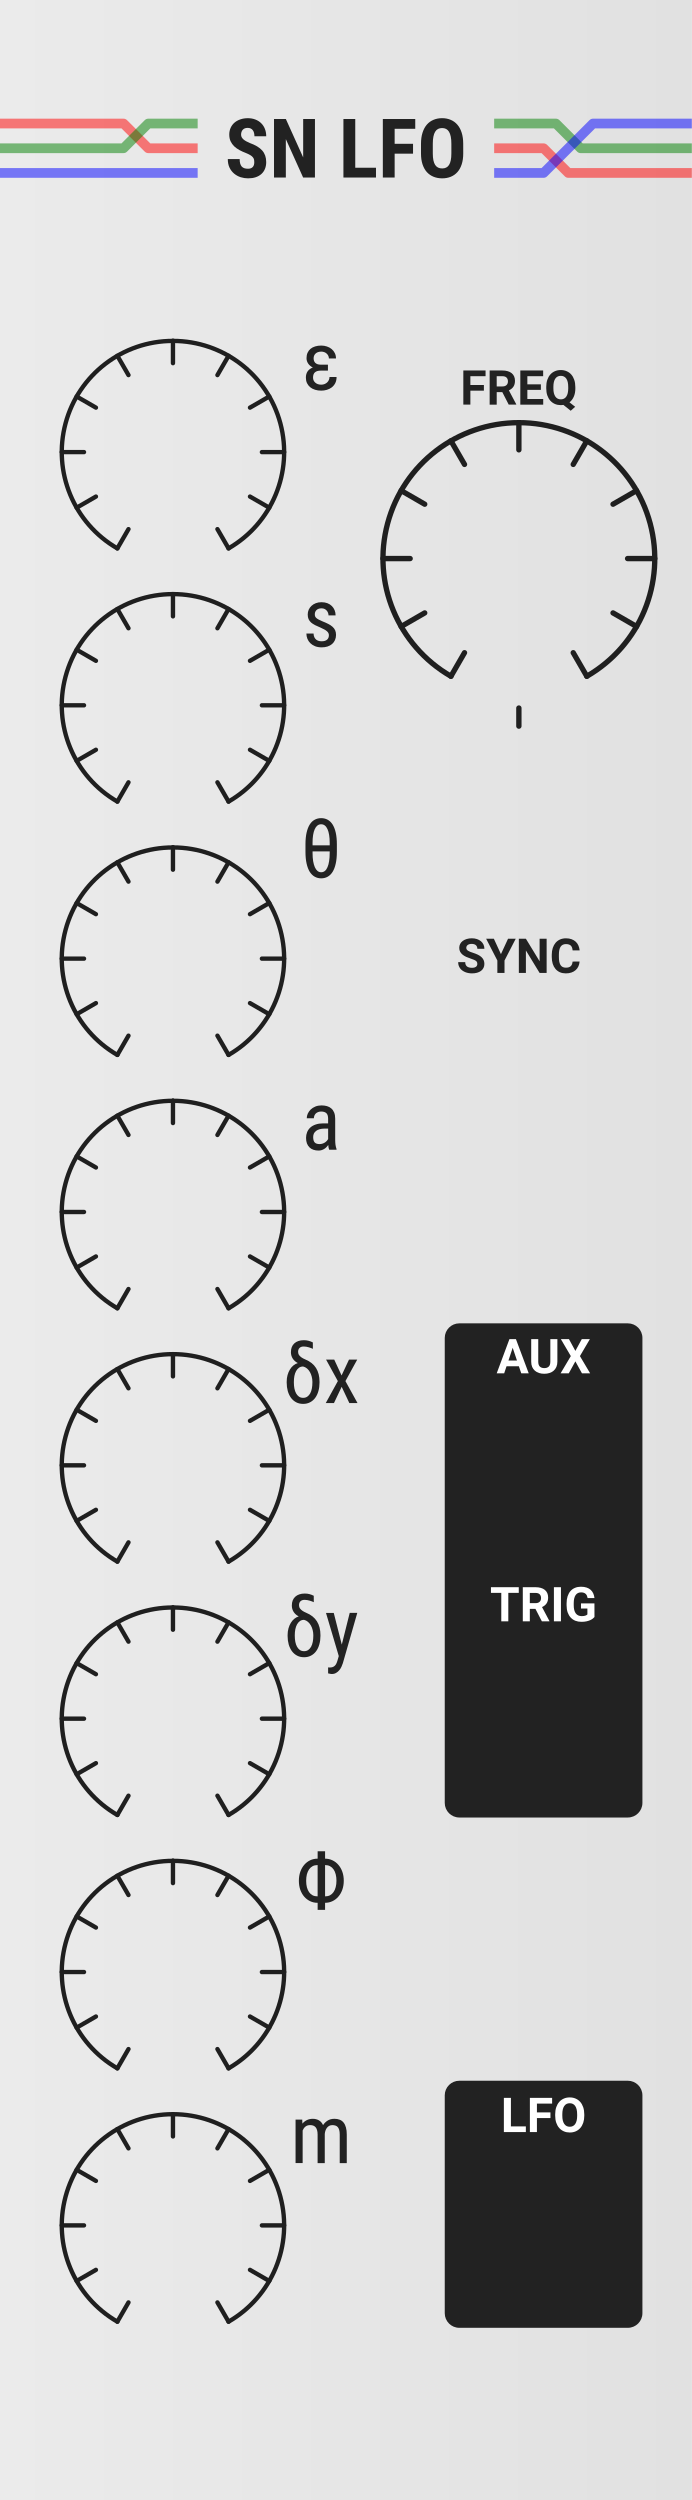
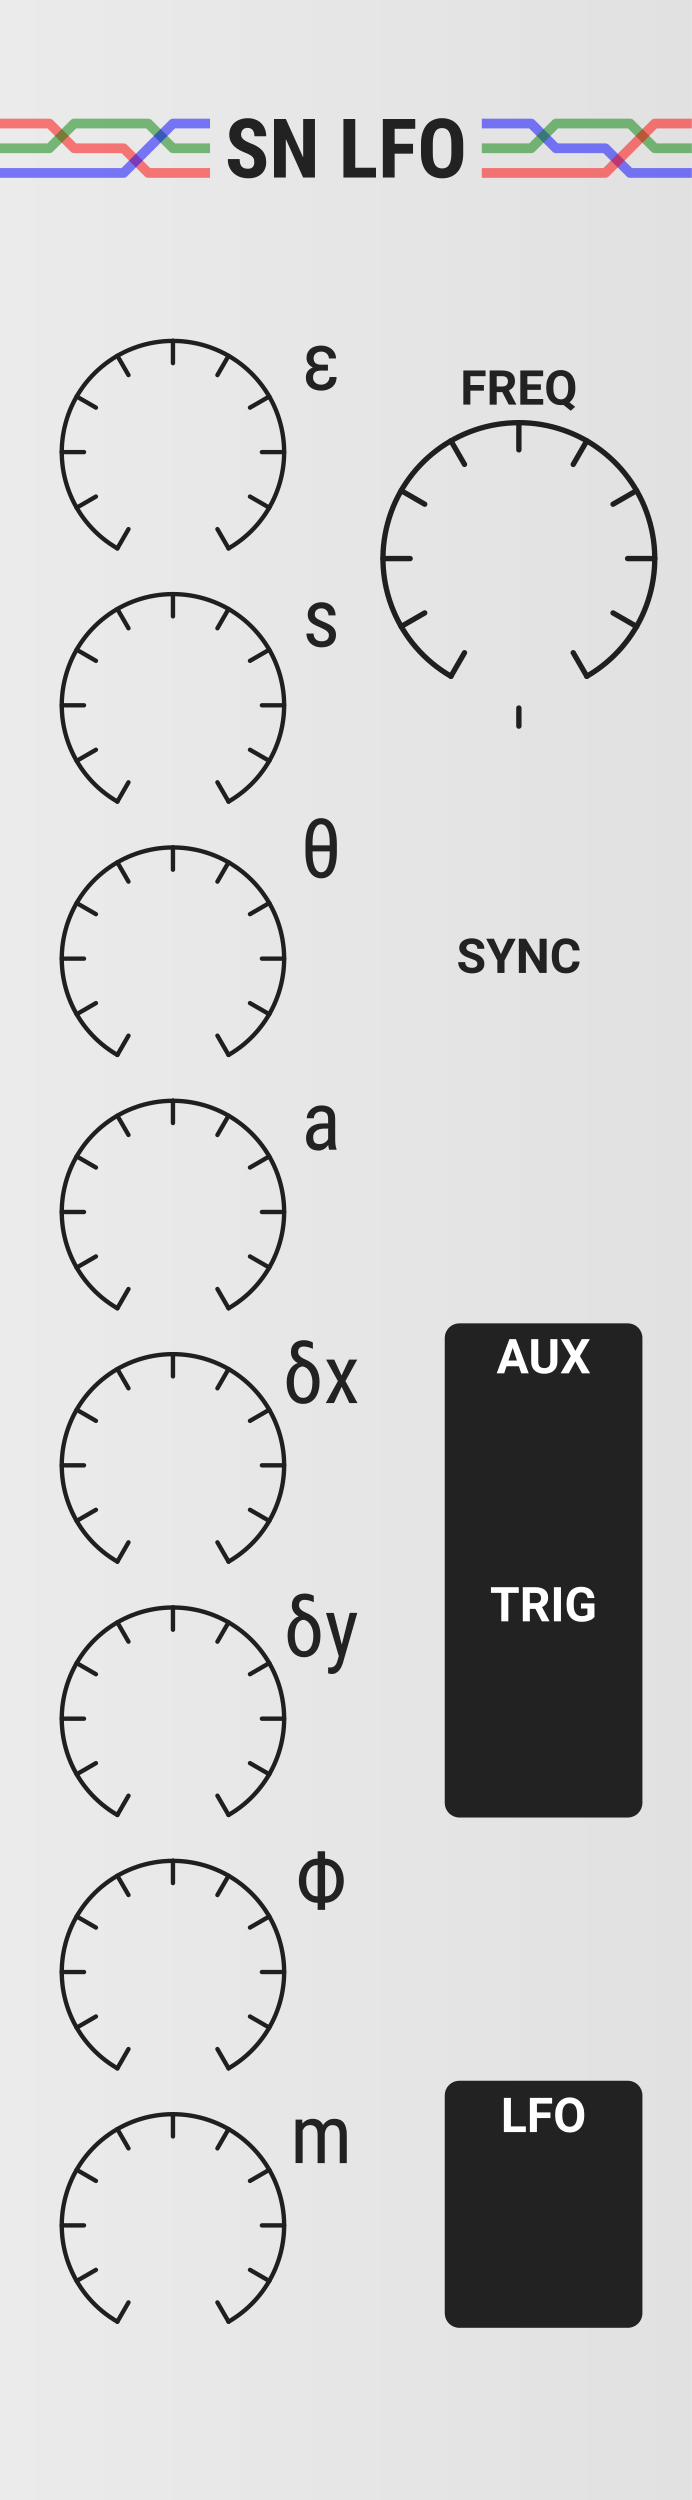
<svg xmlns="http://www.w3.org/2000/svg" version="1.1" width="35.56mm" height="128.5mm" viewBox="0 0 35.56 128.5">
  <defs>
    <linearGradient id="background">
      <stop offset="0%" stop-color="#ebebeb" />
      <stop offset="100%" stop-color="#e1e1e1" />
    </linearGradient>
  </defs>
  <g />
  <g>
    <rect x="0" y="0" width="35.56" height="128.5" fill="url(#background)" />
  </g>
  <g transform="translate(17.78,7.62)">
    <path fill="#222222" stroke="none" d="m -4.711,0.715 q 0,-0.079 -0.014,-0.141 Q -4.74,0.513 -4.787,0.459 -4.833,0.403 -4.92,0.351 -5.004,0.3 -5.147,0.242 -5.316,0.178 -5.471,0.095 -5.624,0.012 -5.742,-0.099 q -0.116,-0.114 -0.186,-0.26 -0.068,-0.149 -0.068,-0.345 0,-0.188 0.07,-0.343 0.07,-0.157 0.196,-0.267 0.128,-0.11 0.302,-0.169 0.176,-0.062 0.387,-0.062 0.217,0 0.391,0.07 0.176,0.068 0.298,0.192 0.124,0.122 0.19,0.294 0.066,0.169 0.066,0.374 h -0.606 q 0,-0.095 -0.021,-0.174 -0.019,-0.081 -0.062,-0.136 -0.041,-0.058 -0.107,-0.089 -0.066,-0.033 -0.159,-0.033 -0.087,0 -0.151,0.027 -0.062,0.027 -0.103,0.074 -0.041,0.045 -0.062,0.11 -0.021,0.064 -0.021,0.136 0,0.074 0.031,0.134 0.033,0.06 0.091,0.112 0.06,0.052 0.143,0.097 0.085,0.045 0.186,0.089 0.211,0.076 0.368,0.169 0.157,0.093 0.263,0.211 0.105,0.118 0.157,0.267 0.052,0.147 0.052,0.333 0,0.198 -0.066,0.353 -0.064,0.155 -0.186,0.263 -0.12,0.105 -0.291,0.163 -0.172,0.056 -0.387,0.056 -0.194,0 -0.382,-0.058 -0.186,-0.06 -0.333,-0.182 Q -5.891,1.184 -5.982,0.998 -6.071,0.812 -6.071,0.556 h 0.61 q 0,0.136 0.027,0.232 0.027,0.095 0.081,0.155 0.056,0.058 0.136,0.085 0.081,0.025 0.188,0.025 0.087,0 0.147,-0.025 0.062,-0.027 0.099,-0.07 0.039,-0.045 0.056,-0.107 0.017,-0.062 0.017,-0.134 z M -1.592,1.505 H -2.199 L -3.088,-0.469 V 1.505 H -3.696 V -1.505 H -3.088 L -2.197,0.471 V -1.505 h 0.606 z M 0.48,1 H 1.546 V 1.505 H -0.128 V -1.505 H 0.48 Z M 3.45,0.277 H 2.505 V 1.505 H 1.898 v -3.01 h 1.666 v 0.506 H 2.505 v 0.771 h 0.945 z m 2.58,-0.006 q 0,0.316 -0.079,0.556 Q 5.873,1.067 5.73,1.226 5.589,1.385 5.389,1.466 q -0.198,0.081 -0.44,0.081 -0.242,0 -0.442,-0.081 Q 4.306,1.385 4.161,1.226 4.018,1.067 3.938,0.827 3.859,0.587 3.859,0.271 V -0.229 q 0,-0.325 0.079,-0.571 0.079,-0.248 0.221,-0.413 0.143,-0.165 0.343,-0.248 0.201,-0.085 0.442,-0.085 0.242,0 0.44,0.085 0.201,0.083 0.343,0.248 0.145,0.165 0.223,0.413 0.079,0.246 0.079,0.571 z M 5.42,-0.234 q 0,-0.215 -0.031,-0.366 -0.031,-0.153 -0.091,-0.25 -0.06,-0.097 -0.149,-0.143 -0.089,-0.045 -0.205,-0.045 -0.118,0 -0.207,0.045 -0.089,0.045 -0.149,0.143 -0.06,0.097 -0.091,0.25 -0.031,0.151 -0.031,0.366 v 0.504 q 0,0.205 0.031,0.351 0.031,0.145 0.091,0.238 0.062,0.093 0.151,0.136 0.091,0.043 0.209,0.043 0.116,0 0.203,-0.043 0.089,-0.043 0.149,-0.136 0.06,-0.093 0.089,-0.238 Q 5.42,0.475 5.42,0.271 Z" />
  </g>
  <g fill="none" stroke="#1f1f1f" stroke-linecap="round" stroke-linejoin="round" stroke-width="1" transform="translate(0.0,1.27)">
    <g transform="translate(8.89,21.968) scale(0.225,0.225)">
      <line x1="-10.160" y1="17.598" x2="-12.700" y2="21.997" />
      <line x1="-17.598" y1="10.160" x2="-21.997" y2="12.700" />
      <line x1="-20.32" y1="0.000" x2="-25.4" y2="0.000" />
      <line x1="-17.598" y1="-10.16" x2="-21.997" y2="-12.7" />
      <line x1="-10.16" y1="-17.598" x2="-12.7" y2="-21.997" />
      <line x1="0.000" y1="-20.32" x2="0.000" y2="-25.4" />
      <line x1="10.160" y1="-17.598" x2="12.7" y2="-21.997" />
      <line x1="17.598" y1="-10.160" x2="21.997" y2="-12.7" />
      <line x1="20.32" y1="0.000" x2="25.4" y2="0.000" />
      <line x1="17.598" y1="10.16" x2="21.997" y2="12.7" />
      <line x1="10.16" y1="17.598" x2="12.7" y2="21.997" />
      <g>
        <path d="M0.000,-25.4 a25.4,25.4,0,0,0,-12.7,47.397" />
        <path d="M0.000,-25.4 a25.4,25.4,0,0,1,12.7,47.397" />
        <circle cx="0.000" cy="0.000" r="25.4" opacity="0.5" stroke="none" />
      </g>
    </g>
    <g transform="translate(8.89,34.982) scale(0.225,0.225)">
      <line x1="-10.160" y1="17.598" x2="-12.700" y2="21.997" />
      <line x1="-17.598" y1="10.160" x2="-21.997" y2="12.700" />
      <line x1="-20.32" y1="0.000" x2="-25.4" y2="0.000" />
      <line x1="-17.598" y1="-10.16" x2="-21.997" y2="-12.7" />
      <line x1="-10.16" y1="-17.598" x2="-12.7" y2="-21.997" />
      <line x1="0.000" y1="-20.32" x2="0.000" y2="-25.4" />
      <line x1="10.160" y1="-17.598" x2="12.7" y2="-21.997" />
      <line x1="17.598" y1="-10.160" x2="21.997" y2="-12.7" />
      <line x1="20.32" y1="0.000" x2="25.4" y2="0.000" />
      <line x1="17.598" y1="10.16" x2="21.997" y2="12.7" />
      <line x1="10.16" y1="17.598" x2="12.7" y2="21.997" />
      <g>
        <path d="M0.000,-25.4 a25.4,25.4,0,0,0,-12.7,47.397" />
        <path d="M0.000,-25.4 a25.4,25.4,0,0,1,12.7,47.397" />
        <circle cx="0.000" cy="0.000" r="25.4" opacity="0.5" stroke="none" />
      </g>
    </g>
    <g transform="translate(8.89,48.004) scale(0.225,0.225)">
      <line x1="-10.160" y1="17.598" x2="-12.700" y2="21.997" />
      <line x1="-17.598" y1="10.160" x2="-21.997" y2="12.700" />
      <line x1="-20.32" y1="0.000" x2="-25.4" y2="0.000" />
      <line x1="-17.598" y1="-10.16" x2="-21.997" y2="-12.7" />
      <line x1="-10.16" y1="-17.598" x2="-12.7" y2="-21.997" />
      <line x1="0.000" y1="-20.32" x2="0.000" y2="-25.4" />
      <line x1="10.160" y1="-17.598" x2="12.7" y2="-21.997" />
      <line x1="17.598" y1="-10.160" x2="21.997" y2="-12.7" />
      <line x1="20.32" y1="0.000" x2="25.4" y2="0.000" />
      <line x1="17.598" y1="10.16" x2="21.997" y2="12.7" />
      <line x1="10.16" y1="17.598" x2="12.7" y2="21.997" />
      <g>
        <path d="M0.000,-25.4 a25.4,25.4,0,0,0,-12.7,47.397" />
        <path d="M0.000,-25.4 a25.4,25.4,0,0,1,12.7,47.397" />
        <circle cx="0.000" cy="0.000" r="25.4" opacity="0.5" stroke="none" />
      </g>
    </g>
    <g transform="translate(8.89,61.026) scale(0.225,0.225)">
      <line x1="-10.160" y1="17.598" x2="-12.700" y2="21.997" />
      <line x1="-17.598" y1="10.160" x2="-21.997" y2="12.700" />
      <line x1="-20.32" y1="0.000" x2="-25.4" y2="0.000" />
      <line x1="-17.598" y1="-10.16" x2="-21.997" y2="-12.7" />
      <line x1="-10.16" y1="-17.598" x2="-12.7" y2="-21.997" />
      <line x1="0.000" y1="-20.32" x2="0.000" y2="-25.4" />
      <line x1="10.160" y1="-17.598" x2="12.7" y2="-21.997" />
      <line x1="17.598" y1="-10.160" x2="21.997" y2="-12.7" />
      <line x1="20.32" y1="0.000" x2="25.4" y2="0.000" />
      <line x1="17.598" y1="10.16" x2="21.997" y2="12.7" />
      <line x1="10.16" y1="17.598" x2="12.7" y2="21.997" />
      <g>
        <path d="M0.000,-25.4 a25.4,25.4,0,0,0,-12.7,47.397" />
        <path d="M0.000,-25.4 a25.4,25.4,0,0,1,12.7,47.397" />
        <circle cx="0.000" cy="0.000" r="25.4" opacity="0.5" stroke="none" />
      </g>
    </g>
    <g transform="translate(8.89,74.048) scale(0.225,0.225)">
      <line x1="-10.160" y1="17.598" x2="-12.700" y2="21.997" />
      <line x1="-17.598" y1="10.160" x2="-21.997" y2="12.700" />
      <line x1="-20.32" y1="0.000" x2="-25.4" y2="0.000" />
      <line x1="-17.598" y1="-10.16" x2="-21.997" y2="-12.7" />
      <line x1="-10.16" y1="-17.598" x2="-12.7" y2="-21.997" />
      <line x1="0.000" y1="-20.32" x2="0.000" y2="-25.4" />
      <line x1="10.160" y1="-17.598" x2="12.7" y2="-21.997" />
      <line x1="17.598" y1="-10.160" x2="21.997" y2="-12.7" />
      <line x1="20.32" y1="0.000" x2="25.4" y2="0.000" />
      <line x1="17.598" y1="10.16" x2="21.997" y2="12.7" />
      <line x1="10.16" y1="17.598" x2="12.7" y2="21.997" />
      <g>
        <path d="M0.000,-25.4 a25.4,25.4,0,0,0,-12.7,47.397" />
        <path d="M0.000,-25.4 a25.4,25.4,0,0,1,12.7,47.397" />
        <circle cx="0.000" cy="0.000" r="25.4" opacity="0.5" stroke="none" />
      </g>
    </g>
    <g transform="translate(8.89,87.070) scale(0.225,0.225)">
      <line x1="-10.160" y1="17.598" x2="-12.700" y2="21.997" />
      <line x1="-17.598" y1="10.160" x2="-21.997" y2="12.700" />
      <line x1="-20.32" y1="0.000" x2="-25.4" y2="0.000" />
      <line x1="-17.598" y1="-10.16" x2="-21.997" y2="-12.7" />
      <line x1="-10.16" y1="-17.598" x2="-12.7" y2="-21.997" />
      <line x1="0.000" y1="-20.32" x2="0.000" y2="-25.4" />
      <line x1="10.160" y1="-17.598" x2="12.7" y2="-21.997" />
      <line x1="17.598" y1="-10.160" x2="21.997" y2="-12.7" />
      <line x1="20.32" y1="0.000" x2="25.4" y2="0.000" />
      <line x1="17.598" y1="10.16" x2="21.997" y2="12.7" />
      <line x1="10.16" y1="17.598" x2="12.7" y2="21.997" />
      <g>
        <path d="M0.000,-25.4 a25.4,25.4,0,0,0,-12.7,47.397" />
        <path d="M0.000,-25.4 a25.4,25.4,0,0,1,12.7,47.397" />
        <circle cx="0.000" cy="0.000" r="25.4" opacity="0.5" stroke="none" />
      </g>
    </g>
    <g transform="translate(8.89,100.093) scale(0.225,0.225)">
      <line x1="-10.160" y1="17.598" x2="-12.700" y2="21.997" />
      <line x1="-17.598" y1="10.160" x2="-21.997" y2="12.700" />
      <line x1="-20.32" y1="0.000" x2="-25.4" y2="0.000" />
      <line x1="-17.598" y1="-10.16" x2="-21.997" y2="-12.7" />
      <line x1="-10.16" y1="-17.598" x2="-12.7" y2="-21.997" />
      <line x1="0.000" y1="-20.32" x2="0.000" y2="-25.4" />
      <line x1="10.160" y1="-17.598" x2="12.7" y2="-21.997" />
      <line x1="17.598" y1="-10.160" x2="21.997" y2="-12.7" />
      <line x1="20.32" y1="0.000" x2="25.4" y2="0.000" />
      <line x1="17.598" y1="10.16" x2="21.997" y2="12.7" />
      <line x1="10.16" y1="17.598" x2="12.7" y2="21.997" />
      <g>
        <path d="M0.000,-25.4 a25.4,25.4,0,0,0,-12.7,47.397" />
        <path d="M0.000,-25.4 a25.4,25.4,0,0,1,12.7,47.397" />
        <circle cx="0.000" cy="0.000" r="25.4" opacity="0.5" stroke="none" />
      </g>
    </g>
    <g transform="translate(8.89,113.115) scale(0.225,0.225)">
      <line x1="-10.160" y1="17.598" x2="-12.700" y2="21.997" />
      <line x1="-17.598" y1="10.160" x2="-21.997" y2="12.700" />
      <line x1="-20.32" y1="0.000" x2="-25.4" y2="0.000" />
      <line x1="-17.598" y1="-10.16" x2="-21.997" y2="-12.7" />
      <line x1="-10.16" y1="-17.598" x2="-12.7" y2="-21.997" />
      <line x1="0.000" y1="-20.32" x2="0.000" y2="-25.4" />
      <line x1="10.160" y1="-17.598" x2="12.7" y2="-21.997" />
      <line x1="17.598" y1="-10.160" x2="21.997" y2="-12.7" />
      <line x1="20.32" y1="0.000" x2="25.4" y2="0.000" />
      <line x1="17.598" y1="10.16" x2="21.997" y2="12.7" />
      <line x1="10.16" y1="17.598" x2="12.7" y2="21.997" />
      <g>
        <path d="M0.000,-25.4 a25.4,25.4,0,0,0,-12.7,47.397" />
        <path d="M0.000,-25.4 a25.4,25.4,0,0,1,12.7,47.397" />
        <circle cx="0.000" cy="0.000" r="25.4" opacity="0.5" stroke="none" />
      </g>
    </g>
    <g transform="translate(26.67,27.44) scale(0.275,0.275)">
      <line x1="-10.160" y1="17.598" x2="-12.700" y2="21.997" />
      <line x1="-17.598" y1="10.160" x2="-21.997" y2="12.700" />
      <line x1="-20.32" y1="0.000" x2="-25.4" y2="0.000" />
      <line x1="-17.598" y1="-10.16" x2="-21.997" y2="-12.7" />
      <line x1="-10.16" y1="-17.598" x2="-12.7" y2="-21.997" />
      <line x1="0.000" y1="-20.32" x2="0.000" y2="-25.4" />
      <line x1="10.160" y1="-17.598" x2="12.7" y2="-21.997" />
      <line x1="17.598" y1="-10.160" x2="21.997" y2="-12.7" />
      <line x1="20.32" y1="0.000" x2="25.4" y2="0.000" />
      <line x1="17.598" y1="10.16" x2="21.997" y2="12.7" />
      <line x1="10.16" y1="17.598" x2="12.7" y2="21.997" />
      <g>
        <path d="M0.000,-25.4 a25.4,25.4,0,0,0,-12.7,47.397" />
        <path d="M0.000,-25.4 a25.4,25.4,0,0,1,12.7,47.397" />
        <circle cx="0.000" cy="0.000" r="25.4" opacity="0.5" stroke="none" />
      </g>
      <line x1="0.0" y1="27.94" x2="0.0" y2="31.32" />
    </g>
  </g>
  <g fill="#222222">
    <g transform="translate(3.81,-1.27)">
      <path d="m 21.062,21.351 h -0.695 v 0.717 h -0.362 v -1.756 h 1.143 v 0.293 h -0.781 v 0.453 h 0.695 z m 0.947,0.075 h -0.288 v 0.643 H 21.358 v -1.756 h 0.652 q 0.152,0 0.273,0.035 0.121,0.034 0.204,0.101 0.083,0.066 0.128,0.165 0.045,0.099 0.045,0.229 0,0.096 -0.022,0.174 -0.022,0.076 -0.063,0.136 -0.041,0.059 -0.099,0.104 -0.058,0.045 -0.13,0.077 l 0.38,0.717 v 0.017 h -0.388 z m -0.288,-0.293 h 0.292 q 0.071,0 0.124,-0.018 0.054,-0.019 0.089,-0.053 0.036,-0.035 0.054,-0.082 0.018,-0.048 0.018,-0.107 0,-0.124 -0.071,-0.195 -0.07,-0.071 -0.216,-0.071 h -0.291 z m 2.27,0.175 h -0.695 v 0.47 h 0.815 v 0.291 h -1.177 v -1.756 h 1.174 v 0.293 H 23.296 v 0.418 h 0.695 z m 1.772,-0.077 q 0,0.246 -0.08,0.428 -0.08,0.181 -0.221,0.291 l 0.292,0.229 -0.23,0.204 -0.374,-0.3 q -0.064,0.011 -0.133,0.011 -0.165,0 -0.303,-0.059 -0.137,-0.06 -0.238,-0.171 -0.099,-0.111 -0.154,-0.27 -0.055,-0.16 -0.055,-0.362 v -0.077 q 0,-0.2 0.054,-0.361 0.055,-0.16 0.154,-0.273 0.099,-0.112 0.236,-0.171 0.137,-0.06 0.303,-0.06 0.165,0 0.303,0.06 0.137,0.059 0.236,0.171 0.099,0.112 0.153,0.273 0.055,0.16 0.055,0.361 z m -0.367,-0.08 q 0,-0.276 -0.099,-0.42 -0.099,-0.143 -0.282,-0.143 -0.183,0 -0.282,0.143 -0.099,0.143 -0.099,0.42 v 0.08 q 0,0.137 0.025,0.244 0.027,0.105 0.075,0.177 0.049,0.071 0.121,0.109 0.071,0.036 0.163,0.036 0.183,0 0.281,-0.145 0.098,-0.145 0.098,-0.421 z" />
    </g>
    <g transform="translate(3.81,27.94)">
      <path d="m 20.725,21.607 q 0,-0.046 -0.013,-0.082 -0.013,-0.037 -0.052,-0.069 -0.037,-0.031 -0.105,-0.061 -0.066,-0.03 -0.172,-0.064 -0.121,-0.039 -0.228,-0.087 -0.106,-0.048 -0.187,-0.113 -0.08,-0.066 -0.127,-0.152 -0.046,-0.086 -0.046,-0.2 0,-0.11 0.047,-0.2 0.048,-0.092 0.134,-0.156 0.087,-0.064 0.205,-0.099 0.119,-0.036 0.262,-0.036 0.146,0 0.265,0.041 0.119,0.04 0.204,0.112 0.084,0.072 0.13,0.172 0.046,0.099 0.046,0.217 h -0.362 q 0,-0.055 -0.018,-0.102 -0.017,-0.047 -0.053,-0.081 -0.036,-0.034 -0.09,-0.052 -0.054,-0.019 -0.128,-0.019 -0.071,0 -0.124,0.016 -0.052,0.016 -0.087,0.043 -0.034,0.028 -0.052,0.065 -0.017,0.037 -0.017,0.08 0,0.087 0.088,0.146 0.089,0.058 0.26,0.109 0.143,0.045 0.252,0.099 0.11,0.054 0.182,0.123 0.074,0.069 0.111,0.154 0.037,0.086 0.037,0.194 0,0.116 -0.046,0.206 -0.045,0.09 -0.128,0.153 -0.083,0.061 -0.201,0.095 -0.117,0.033 -0.262,0.033 -0.087,0 -0.174,-0.016 -0.087,-0.014 -0.166,-0.046 -0.078,-0.031 -0.146,-0.078 -0.068,-0.047 -0.118,-0.111 -0.049,-0.064 -0.078,-0.145 -0.028,-0.082 -0.028,-0.181 h 0.363 q 0,0.08 0.025,0.135 0.025,0.055 0.07,0.09 0.046,0.034 0.11,0.049 0.064,0.016 0.142,0.016 0.07,0 0.122,-0.014 0.052,-0.016 0.086,-0.042 0.034,-0.027 0.049,-0.063 0.017,-0.037 0.017,-0.08 z m 1.213,-0.504 0.365,-0.791 h 0.395 l -0.576,1.119 v 0.637 h -0.368 v -0.637 l -0.576,-1.119 h 0.397 z m 2.349,0.965 h -0.362 l -0.704,-1.155 v 1.155 h -0.362 v -1.756 h 0.362 l 0.705,1.158 v -1.158 h 0.361 z m 1.694,-0.585 q -0.01,0.134 -0.06,0.246 -0.051,0.112 -0.14,0.193 -0.089,0.08 -0.217,0.125 -0.127,0.045 -0.289,0.045 -0.169,0 -0.304,-0.058 -0.134,-0.059 -0.228,-0.169 -0.093,-0.11 -0.143,-0.265 -0.049,-0.157 -0.049,-0.351 V 21.134 q 0,-0.194 0.052,-0.351 0.052,-0.157 0.146,-0.266 0.095,-0.11 0.23,-0.169 0.135,-0.059 0.301,-0.059 0.164,0 0.289,0.047 0.127,0.046 0.215,0.129 0.088,0.082 0.137,0.197 0.049,0.113 0.063,0.247 h -0.362 q -0.006,-0.078 -0.028,-0.139 -0.021,-0.06 -0.06,-0.101 -0.04,-0.041 -0.102,-0.061 -0.063,-0.022 -0.152,-0.022 -0.183,0 -0.274,0.134 -0.089,0.133 -0.089,0.412 v 0.118 q 0,0.136 0.019,0.239 0.021,0.102 0.063,0.171 0.043,0.069 0.111,0.104 0.069,0.034 0.165,0.034 0.086,0 0.147,-0.019 0.063,-0.019 0.104,-0.058 0.042,-0.04 0.065,-0.099 0.023,-0.059 0.029,-0.137 z" />
    </g>
  </g>
  <g transform="translate(0.0,1.27)">
    <g fill="#222222">
      <g transform="translate(27.94,87.070)">
        <rect x="-5.08" y="-20.32" width="10.16" height="25.4" rx="0.75" />
      </g>
      <g transform="translate(27.94,126)">
        <rect x="-5.08" y="-20.32" width="10.16" height="12.7" rx="0.75" />
      </g>
    </g>
    <g fill="#ffffff">
      <g transform="translate(5.08,47.25)">
        <path d="M 21.59,21.706 H 20.956 L 20.835,22.068 H 20.451 L 21.104,20.312 h 0.335 l 0.657,1.756 H 21.712 Z M 21.054,21.413 h 0.439 l -0.221,-0.657 z m 2.515,-1.101 v 1.159 q 0,0.152 -0.051,0.269 -0.051,0.116 -0.14,0.194 -0.089,0.078 -0.213,0.118 -0.123,0.04 -0.269,0.04 -0.147,0 -0.271,-0.04 -0.123,-0.04 -0.212,-0.118 -0.089,-0.078 -0.14,-0.194 -0.049,-0.117 -0.049,-0.269 V 20.312 h 0.362 v 1.159 q 0,0.172 0.082,0.252 0.083,0.078 0.229,0.078 0.147,0 0.228,-0.078 0.082,-0.08 0.082,-0.252 V 20.312 Z m 0.925,0.605 0.329,-0.605 h 0.416 l -0.511,0.871 0.525,0.885 h -0.421 l -0.338,-0.615 -0.338,0.615 H 23.735 l 0.525,-0.885 -0.511,-0.871 h 0.416 z" />
      </g>
      <g transform="translate(5.08,60)">
        <path d="m 21.585,20.605 h -0.538 v 1.463 H 20.686 V 20.605 H 20.155 V 20.312 h 1.43 z m 0.856,0.82 h -0.288 v 0.643 H 21.792 V 20.312 h 0.652 q 0.152,0 0.273,0.035 0.121,0.034 0.204,0.101 0.083,0.066 0.128,0.165 0.045,0.099 0.045,0.229 0,0.096 -0.022,0.174 -0.022,0.076 -0.063,0.136 -0.041,0.059 -0.099,0.104 -0.058,0.045 -0.13,0.077 l 0.38,0.717 v 0.017 h -0.388 z m -0.288,-0.293 h 0.292 q 0.071,0 0.124,-0.018 0.054,-0.019 0.089,-0.053 0.036,-0.035 0.054,-0.082 0.018,-0.048 0.018,-0.107 0,-0.124 -0.071,-0.195 -0.07,-0.071 -0.216,-0.071 h -0.291 z m 1.599,0.936 H 23.391 V 20.312 h 0.362 z m 1.724,-0.222 q -0.031,0.037 -0.086,0.081 -0.054,0.042 -0.136,0.08 -0.082,0.036 -0.194,0.061 -0.111,0.024 -0.256,0.024 -0.17,0 -0.311,-0.055 -0.14,-0.057 -0.24,-0.165 -0.1,-0.109 -0.156,-0.266 -0.054,-0.158 -0.054,-0.362 v -0.104 q 0,-0.204 0.052,-0.362 0.053,-0.159 0.148,-0.268 0.096,-0.109 0.233,-0.165 0.136,-0.057 0.303,-0.057 0.171,0 0.295,0.043 0.125,0.042 0.209,0.119 0.084,0.077 0.131,0.184 0.047,0.107 0.061,0.235 h -0.352 q -0.011,-0.066 -0.034,-0.119 -0.023,-0.054 -0.063,-0.092 -0.04,-0.039 -0.099,-0.059 -0.058,-0.021 -0.139,-0.021 -0.186,0 -0.282,0.141 -0.096,0.14 -0.096,0.416 v 0.106 q 0,0.276 0.105,0.417 0.105,0.141 0.307,0.141 0.065,0 0.113,-0.008 0.048,-0.008 0.082,-0.021 0.035,-0.013 0.058,-0.028 0.023,-0.016 0.037,-0.03 v -0.303 h -0.329 v -0.266 h 0.691 z" />
      </g>
      <g transform="translate(5.08,86.25)">
        <path d="m 21.181,21.777 h 0.768 v 0.291 h -1.13 v -1.756 h 0.362 z m 2.032,-0.427 h -0.695 v 0.717 h -0.362 v -1.756 h 1.143 v 0.293 h -0.781 v 0.453 h 0.695 z m 1.739,-0.121 q 0,0.201 -0.054,0.362 -0.054,0.159 -0.153,0.27 -0.098,0.111 -0.235,0.171 -0.137,0.059 -0.303,0.059 -0.165,0 -0.303,-0.059 -0.137,-0.06 -0.238,-0.171 -0.099,-0.111 -0.154,-0.27 -0.055,-0.16 -0.055,-0.362 v -0.077 q 0,-0.2 0.054,-0.361 0.055,-0.16 0.154,-0.273 0.099,-0.112 0.236,-0.171 0.137,-0.06 0.303,-0.06 0.165,0 0.303,0.06 0.137,0.059 0.236,0.171 0.099,0.112 0.153,0.273 0.055,0.16 0.055,0.361 z m -0.367,-0.08 q 0,-0.276 -0.099,-0.42 -0.099,-0.143 -0.282,-0.143 -0.183,0 -0.282,0.143 -0.099,0.143 -0.099,0.42 v 0.08 q 0,0.137 0.025,0.244 0.027,0.105 0.075,0.177 0.049,0.071 0.121,0.109 0.071,0.036 0.163,0.036 0.183,0 0.281,-0.145 0.098,-0.145 0.098,-0.421 z" />
      </g>
    </g>
  </g>
  <g fill="#222222" stroke="none" transform="translate(0.0,1.27)">
    <g transform="translate(-6.35,17.78)">
      <path d="m 22.837,0 q -0.198,0 -0.298,0.087 -0.099,0.085 -0.099,0.273 0,0.072 0.027,0.138 0.029,0.066 0.083,0.116 0.054,0.05 0.132,0.079 0.079,0.029 0.18,0.029 0.095,0 0.174,-0.033 0.079,-0.033 0.134,-0.087 0.056,-0.054 0.085,-0.124 0.031,-0.072 0.031,-0.151 h 0.364 q 0,0.184 -0.068,0.316 -0.068,0.132 -0.18,0.219 -0.112,0.085 -0.254,0.126 -0.141,0.041 -0.285,0.041 -0.172,0 -0.318,-0.045 -0.145,-0.045 -0.25,-0.13 -0.105,-0.087 -0.165,-0.211 -0.058,-0.124 -0.058,-0.283 0,-0.194 0.091,-0.325 0.093,-0.13 0.267,-0.196 -0.153,-0.074 -0.24,-0.201 -0.085,-0.126 -0.085,-0.277 0,-0.157 0.054,-0.279 0.054,-0.122 0.153,-0.203 0.099,-0.083 0.24,-0.124 0.141,-0.043 0.312,-0.043 0.155,0 0.291,0.048 0.138,0.045 0.242,0.132 0.103,0.085 0.163,0.209 0.06,0.122 0.06,0.275 h -0.364 q 0,-0.074 -0.031,-0.138 -0.029,-0.064 -0.083,-0.112 -0.052,-0.05 -0.124,-0.076 -0.072,-0.027 -0.155,-0.027 -0.101,0 -0.176,0.029 -0.074,0.029 -0.122,0.076 -0.048,0.048 -0.072,0.11 -0.023,0.06 -0.023,0.126 0,0.072 0.021,0.134 0.021,0.06 0.064,0.103 0.045,0.043 0.114,0.068 0.07,0.025 0.169,0.025 h 0.368 v 0.306 z" />
    </g>
    <g transform="translate(-6.35,30.974)">
      <path d="m 23.256,0.415 q 0,-0.062 -0.023,-0.112 -0.023,-0.052 -0.074,-0.097 -0.052,-0.048 -0.134,-0.093 -0.081,-0.045 -0.201,-0.099 -0.155,-0.064 -0.279,-0.126 -0.122,-0.062 -0.207,-0.136 -0.083,-0.076 -0.128,-0.174 -0.043,-0.099 -0.043,-0.234 0,-0.132 0.05,-0.248 0.052,-0.116 0.145,-0.201 0.093,-0.087 0.223,-0.136 0.13,-0.05 0.291,-0.05 0.169,0 0.304,0.052 0.134,0.052 0.227,0.145 0.093,0.091 0.143,0.215 0.05,0.124 0.05,0.267 h -0.364 q 0,-0.068 -0.025,-0.132 -0.023,-0.066 -0.07,-0.118 -0.045,-0.052 -0.112,-0.083 -0.066,-0.031 -0.153,-0.031 -0.093,0 -0.159,0.027 -0.064,0.025 -0.105,0.068 -0.041,0.041 -0.062,0.097 -0.019,0.056 -0.019,0.116 0,0.062 0.017,0.107 0.019,0.043 0.062,0.083 0.043,0.039 0.118,0.079 0.076,0.039 0.194,0.091 0.169,0.066 0.3,0.134 0.132,0.066 0.221,0.147 0.089,0.079 0.134,0.18 0.045,0.101 0.045,0.236 0,0.147 -0.054,0.267 -0.052,0.118 -0.149,0.203 -0.097,0.083 -0.234,0.128 -0.136,0.043 -0.302,0.043 -0.19,0 -0.337,-0.058 -0.147,-0.06 -0.246,-0.157 -0.099,-0.099 -0.151,-0.227 -0.05,-0.128 -0.05,-0.267 h 0.368 q 0.004,0.118 0.043,0.194 0.039,0.076 0.097,0.122 0.06,0.045 0.132,0.064 0.072,0.017 0.143,0.017 0.182,0 0.277,-0.081 0.095,-0.083 0.095,-0.221 z" />
    </g>
    <g transform="translate(-6.35,21.7666)">
      <path d="m 23.665,20.745 q 0,0.349 -0.058,0.606 -0.056,0.256 -0.161,0.426 -0.105,0.167 -0.254,0.25 -0.149,0.083 -0.333,0.083 -0.182,0 -0.331,-0.083 -0.149,-0.083 -0.256,-0.25 -0.105,-0.169 -0.163,-0.426 -0.058,-0.256 -0.058,-0.606 V 20.363 q 0,-0.347 0.058,-0.602 0.058,-0.254 0.163,-0.42 0.105,-0.165 0.254,-0.244 0.149,-0.081 0.331,-0.081 0.184,0 0.333,0.081 0.149,0.079 0.254,0.244 0.105,0.165 0.163,0.42 0.058,0.254 0.058,0.602 z m -1.249,-0.333 h 0.881 v -0.114 q 0,-0.469 -0.114,-0.717 -0.112,-0.25 -0.327,-0.25 -0.213,0 -0.327,0.25 -0.114,0.248 -0.114,0.717 z m 0.881,0.314 h -0.881 v 0.081 q 0,0.234 0.029,0.418 0.031,0.182 0.087,0.31 0.056,0.128 0.138,0.196 0.083,0.066 0.188,0.066 0.107,0 0.19,-0.066 0.083,-0.068 0.136,-0.196 0.056,-0.128 0.083,-0.31 0.029,-0.184 0.029,-0.418 z" />
    </g>
    <g transform="translate(-6.35,56.838)">
      <path d="m 23.27,0.988 q -0.019,-0.041 -0.031,-0.105 -0.01,-0.066 -0.017,-0.138 -0.039,0.058 -0.091,0.11 -0.05,0.052 -0.114,0.091 -0.062,0.039 -0.136,0.062 -0.072,0.023 -0.155,0.023 -0.147,0 -0.267,-0.041 -0.118,-0.041 -0.203,-0.124 -0.085,-0.083 -0.13,-0.203 -0.045,-0.122 -0.045,-0.283 0,-0.161 0.056,-0.298 0.056,-0.136 0.165,-0.236 0.11,-0.099 0.275,-0.155 0.165,-0.058 0.384,-0.058 h 0.254 v -0.238 q 0,-0.201 -0.089,-0.285 -0.089,-0.085 -0.271,-0.085 -0.089,0 -0.159,0.029 -0.068,0.027 -0.116,0.074 -0.048,0.048 -0.072,0.112 -0.025,0.062 -0.025,0.132 h -0.366 q 0,-0.12 0.052,-0.238 0.054,-0.12 0.151,-0.213 0.099,-0.095 0.24,-0.153 0.141,-0.058 0.314,-0.058 0.155,0 0.283,0.037 0.13,0.037 0.223,0.12 0.095,0.083 0.147,0.213 0.052,0.13 0.052,0.318 v 1.102 q 0,0.056 0.004,0.118 0.004,0.062 0.012,0.122 0.01,0.06 0.023,0.116 0.014,0.054 0.031,0.099 v 0.033 z m -0.488,-0.291 q 0.076,0 0.145,-0.023 0.068,-0.023 0.124,-0.058 0.056,-0.037 0.097,-0.083 0.043,-0.048 0.068,-0.097 v -0.533 h -0.192 q -0.132,0 -0.24,0.029 -0.105,0.029 -0.182,0.085 -0.074,0.054 -0.116,0.134 -0.039,0.081 -0.039,0.184 0,0.101 0.021,0.172 0.021,0.068 0.062,0.112 0.041,0.041 0.103,0.06 0.064,0.019 0.149,0.019 z" />
    </g>
    <g transform="translate(-6.35,69.86)">
      <path d="m 21.304,-1.635 q 0,-0.141 0.043,-0.252 0.045,-0.114 0.13,-0.192 0.087,-0.081 0.209,-0.122 0.124,-0.043 0.281,-0.043 0.136,0 0.24,0.029 0.105,0.027 0.223,0.085 l 0.002,0.331 q -0.035,-0.019 -0.089,-0.039 -0.054,-0.023 -0.118,-0.039 -0.062,-0.019 -0.13,-0.031 -0.068,-0.012 -0.136,-0.012 -0.136,0 -0.213,0.074 -0.074,0.074 -0.074,0.203 0,0.043 0.014,0.091 0.014,0.048 0.054,0.097 0.041,0.05 0.114,0.101 0.072,0.05 0.188,0.099 0.372,0.153 0.552,0.44 0.18,0.287 0.18,0.709 v 0.043 q 0,0.234 -0.058,0.434 -0.056,0.201 -0.163,0.347 -0.107,0.147 -0.265,0.229 -0.155,0.083 -0.356,0.083 -0.203,0 -0.36,-0.083 -0.157,-0.083 -0.265,-0.229 -0.107,-0.147 -0.165,-0.347 -0.056,-0.201 -0.056,-0.434 v -0.043 q 0,-0.184 0.043,-0.343 0.045,-0.161 0.122,-0.287 0.076,-0.126 0.18,-0.211 0.103,-0.085 0.219,-0.118 l -0.002,-0.01 q -0.159,-0.081 -0.252,-0.225 -0.093,-0.145 -0.093,-0.333 z m 0.151,1.571 q 0,0.159 0.027,0.302 0.029,0.143 0.087,0.25 0.058,0.105 0.147,0.169 0.091,0.062 0.217,0.062 0.124,0 0.213,-0.062 0.091,-0.064 0.149,-0.169 0.058,-0.107 0.085,-0.25 0.027,-0.143 0.027,-0.302 v -0.043 q 0,-0.132 -0.033,-0.26 -0.031,-0.13 -0.093,-0.238 -0.06,-0.107 -0.149,-0.184 -0.089,-0.076 -0.201,-0.103 -0.124,0 -0.213,0.064 -0.089,0.064 -0.149,0.172 -0.058,0.107 -0.087,0.25 -0.027,0.143 -0.027,0.3 z m 2.452,-0.368 0.382,-0.816 h 0.424 l -0.608,1.106 0.622,1.131 h -0.42 l -0.395,-0.837 -0.397,0.837 h -0.422 l 0.622,-1.131 -0.606,-1.106 h 0.42 z" />
    </g>
    <g transform="translate(-6.35,82.882)">
      <path d="m 21.351,-1.635 q 0,-0.141 0.043,-0.252 0.045,-0.114 0.13,-0.192 0.087,-0.081 0.209,-0.122 0.124,-0.043 0.281,-0.043 0.136,0 0.24,0.029 0.105,0.027 0.223,0.085 l 0.002,0.331 q -0.035,-0.019 -0.089,-0.039 -0.054,-0.023 -0.118,-0.039 -0.062,-0.019 -0.13,-0.031 -0.068,-0.012 -0.136,-0.012 -0.136,0 -0.213,0.074 -0.074,0.074 -0.074,0.203 0,0.043 0.014,0.091 0.014,0.048 0.054,0.097 0.041,0.05 0.114,0.101 0.072,0.05 0.188,0.099 0.372,0.153 0.552,0.44 0.18,0.287 0.18,0.709 v 0.043 q 0,0.234 -0.058,0.434 -0.056,0.201 -0.163,0.347 -0.107,0.147 -0.265,0.229 -0.155,0.083 -0.356,0.083 -0.203,0 -0.36,-0.083 -0.157,-0.083 -0.265,-0.229 -0.107,-0.147 -0.165,-0.347 -0.056,-0.201 -0.056,-0.434 v -0.043 q 0,-0.184 0.043,-0.343 0.045,-0.161 0.122,-0.287 0.076,-0.126 0.18,-0.211 0.103,-0.085 0.219,-0.118 l -0.002,-0.01 q -0.159,-0.081 -0.252,-0.225 -0.093,-0.145 -0.093,-0.333 z m 0.151,1.571 q 0,0.159 0.027,0.302 0.029,0.143 0.087,0.25 0.058,0.105 0.147,0.169 0.091,0.062 0.217,0.062 0.124,0 0.213,-0.062 0.091,-0.064 0.149,-0.169 0.058,-0.107 0.085,-0.25 0.027,-0.143 0.027,-0.302 v -0.043 q 0,-0.132 -0.033,-0.26 -0.031,-0.13 -0.093,-0.238 -0.06,-0.107 -0.149,-0.184 -0.089,-0.076 -0.201,-0.103 -0.124,0 -0.213,0.064 -0.089,0.064 -0.149,0.172 -0.058,0.107 -0.087,0.25 -0.027,0.143 -0.027,0.3 z m 2.416,0.444 0.407,-1.629 h 0.389 l -0.74,2.582 q -0.025,0.083 -0.07,0.18 -0.043,0.097 -0.112,0.18 -0.068,0.085 -0.165,0.141 -0.095,0.058 -0.221,0.058 -0.021,0 -0.048,-0.004 -0.027,-0.004 -0.054,-0.01 -0.027,-0.004 -0.052,-0.01 -0.023,-0.004 -0.037,-0.008 v -0.31 q 0.012,0.004 0.039,0.006 0.029,0.002 0.041,0.002 0.081,0 0.143,-0.019 0.062,-0.019 0.11,-0.062 0.05,-0.041 0.085,-0.112 0.037,-0.07 0.066,-0.174 l 0.064,-0.221 -0.657,-2.218 h 0.399 z" />
    </g>
    <g transform="translate(-6.35,95.905)">
      <path d="m 23.059,-1.639 h 0.004 q 0.201,0 0.374,0.083 0.176,0.083 0.304,0.232 0.13,0.149 0.205,0.358 0.074,0.209 0.074,0.459 0,0.252 -0.074,0.461 -0.074,0.207 -0.205,0.358 -0.128,0.151 -0.304,0.234 -0.174,0.083 -0.374,0.083 h -0.004 v 0.362 h -0.382 v -0.362 h -0.012 q -0.201,0 -0.374,-0.083 -0.174,-0.083 -0.304,-0.232 -0.128,-0.149 -0.203,-0.356 -0.072,-0.209 -0.072,-0.461 0,-0.25 0.072,-0.459 0.074,-0.209 0.203,-0.36 0.13,-0.151 0.304,-0.234 0.174,-0.083 0.374,-0.083 h 0.012 v -0.382 h 0.382 z m -0.395,0.329 q -0.141,0 -0.248,0.058 -0.107,0.058 -0.18,0.163 -0.072,0.105 -0.112,0.254 -0.037,0.149 -0.037,0.331 0,0.184 0.037,0.333 0.039,0.147 0.112,0.252 0.072,0.103 0.18,0.161 0.107,0.056 0.248,0.056 h 0.012 v -1.608 z m 0.395,0 v 1.608 h 0.008 q 0.138,0 0.246,-0.056 0.107,-0.058 0.18,-0.163 0.074,-0.105 0.112,-0.254 0.039,-0.149 0.039,-0.333 0,-0.182 -0.039,-0.329 -0.037,-0.149 -0.112,-0.254 -0.072,-0.105 -0.18,-0.161 -0.107,-0.058 -0.246,-0.058 z" />
    </g>
    <g transform="translate(-6.35,108.927)">
      <path d="m 21.885,-1.249 0.008,0.207 q 0.097,-0.118 0.229,-0.182 0.134,-0.066 0.31,-0.066 0.169,0 0.306,0.076 0.138,0.076 0.217,0.248 0.095,-0.147 0.24,-0.236 0.147,-0.089 0.347,-0.089 0.151,0 0.269,0.048 0.118,0.045 0.198,0.145 0.081,0.099 0.122,0.252 0.043,0.153 0.043,0.364 v 1.47 H 23.812 v -1.472 q 0,-0.141 -0.027,-0.234 -0.027,-0.093 -0.076,-0.149 -0.05,-0.056 -0.12,-0.076 -0.07,-0.023 -0.157,-0.023 -0.087,0 -0.155,0.035 -0.068,0.035 -0.118,0.097 -0.048,0.062 -0.079,0.145 -0.029,0.083 -0.037,0.178 v 0.01 1.488 h -0.368 v -1.47 q 0,-0.13 -0.027,-0.221 -0.025,-0.093 -0.074,-0.151 -0.05,-0.058 -0.12,-0.085 -0.07,-0.027 -0.157,-0.027 -0.153,0 -0.246,0.076 -0.093,0.074 -0.145,0.201 v 1.676 h -0.364 v -2.237 z" />
    </g>
  </g>
  <g transform="translate(0.0,7.62)" fill="none" stroke-width="0.5" stroke-linejoin="round" stroke-opacity="0.5">
-     <path d="M 0,-1.27 l6.35,0.0 l1.27,1.27  l2.54,0" stroke="red" />
-     <path d="M 0,0.0   l6.35,0.0 l1.27,-1.27 l2.54,0" stroke="green" />
-     <path d="M 0,1.27  l10.16,0" stroke="blue" />
-     <path d="M 25.4,-1.27 l3.175,0.0 l1.27,1.27 l5.715,0.0" stroke="green" />
-     <path d="M 25.4,0.0   l2.54,0.0 l1.27,1.27  l6.35,0.0" stroke="red" />
-     <path d="M 25.4,1.27  l2.54,0.0 l2.54,-2.54 l5.08,0.0" stroke="blue" />
+     <path d="M 0,-1.27 l2.54,0.0 l1.27,1.27  l2.54,0 l1.27,1.27 l3.175,0" stroke="red" />
+     <path d="M 0,0.0   l2.54,0.0 l1.27,-1.27 l3.81,0 l1.27,1.27 l1.905,0" stroke="green" />
+     <path d="M 0,1.27  l6.35,0.0 l2.54,-2.54 l1.905,0" stroke="blue" />
+     <path d="M 24.765,-1.27 l2.54,0.0 l1.27,1.27  l2.54,0 l1.27,1.27 l3.175,0" stroke="blue" />
+     <path d="M 24.765,0.0   l2.54,0.0 l1.27,-1.27 l3.81,0 l1.27,1.27 l1.905,0" stroke="green" />
+     <path d="M 24.765,1.27  l6.35,0.0 l2.54,-2.54 l1.905,0" stroke="red" />
  </g>
</svg>
